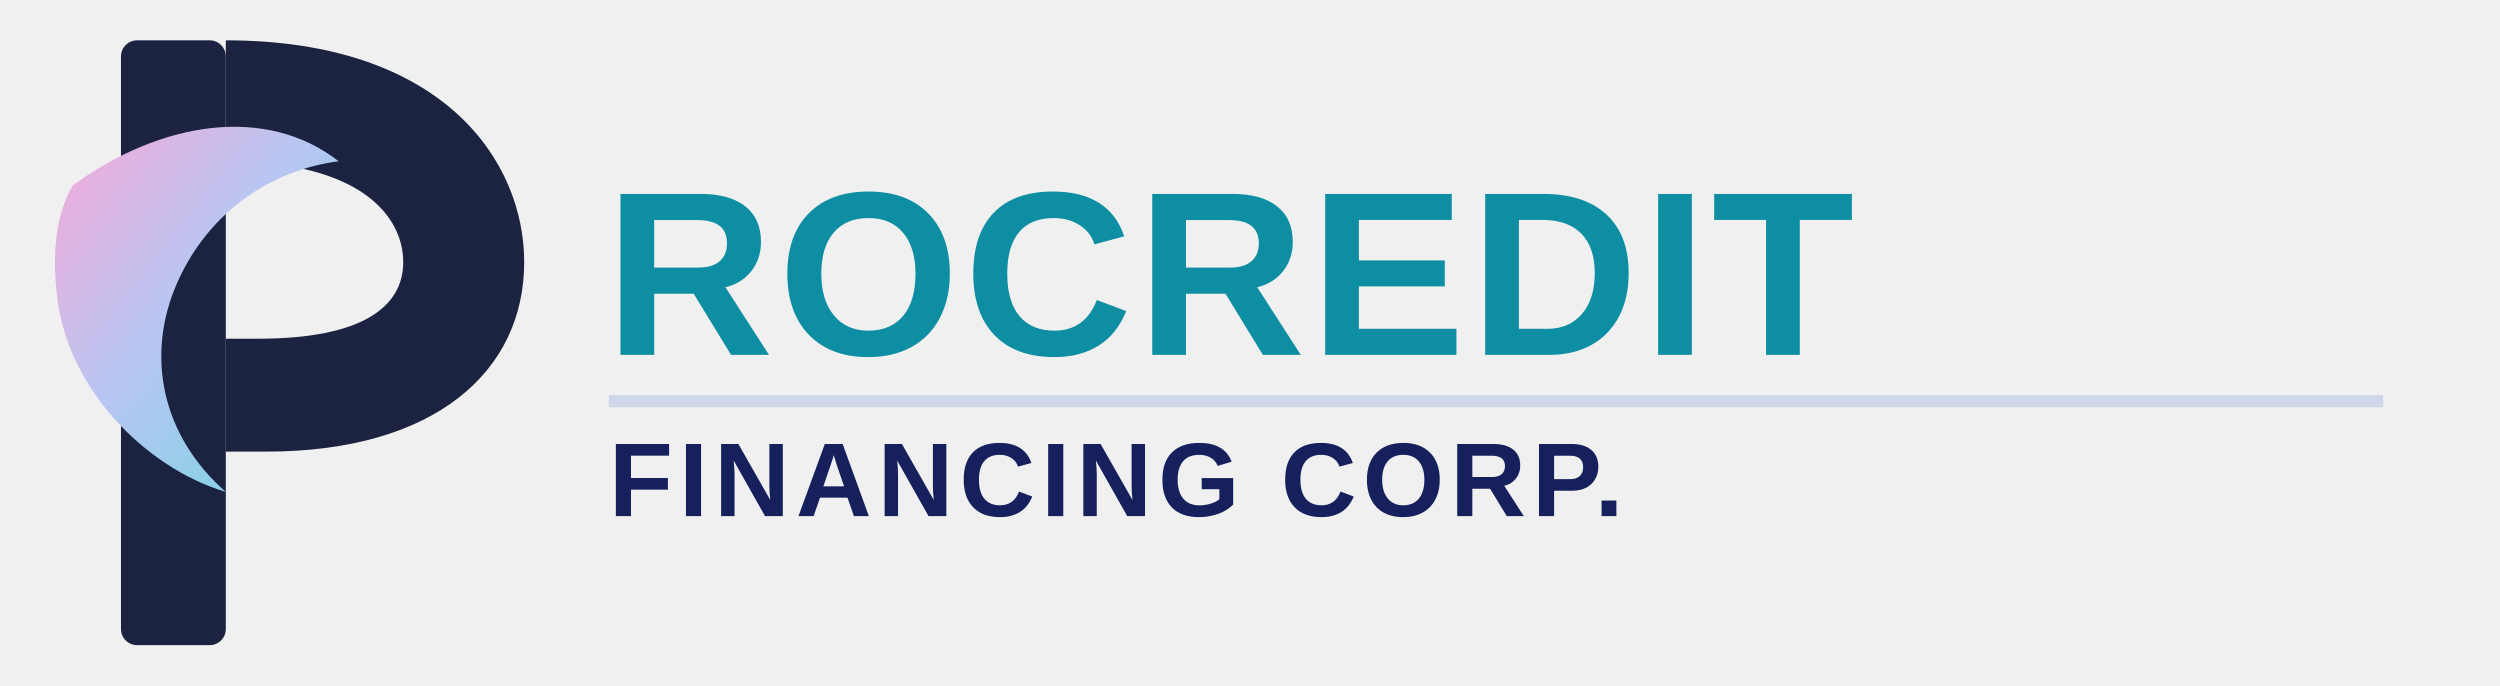
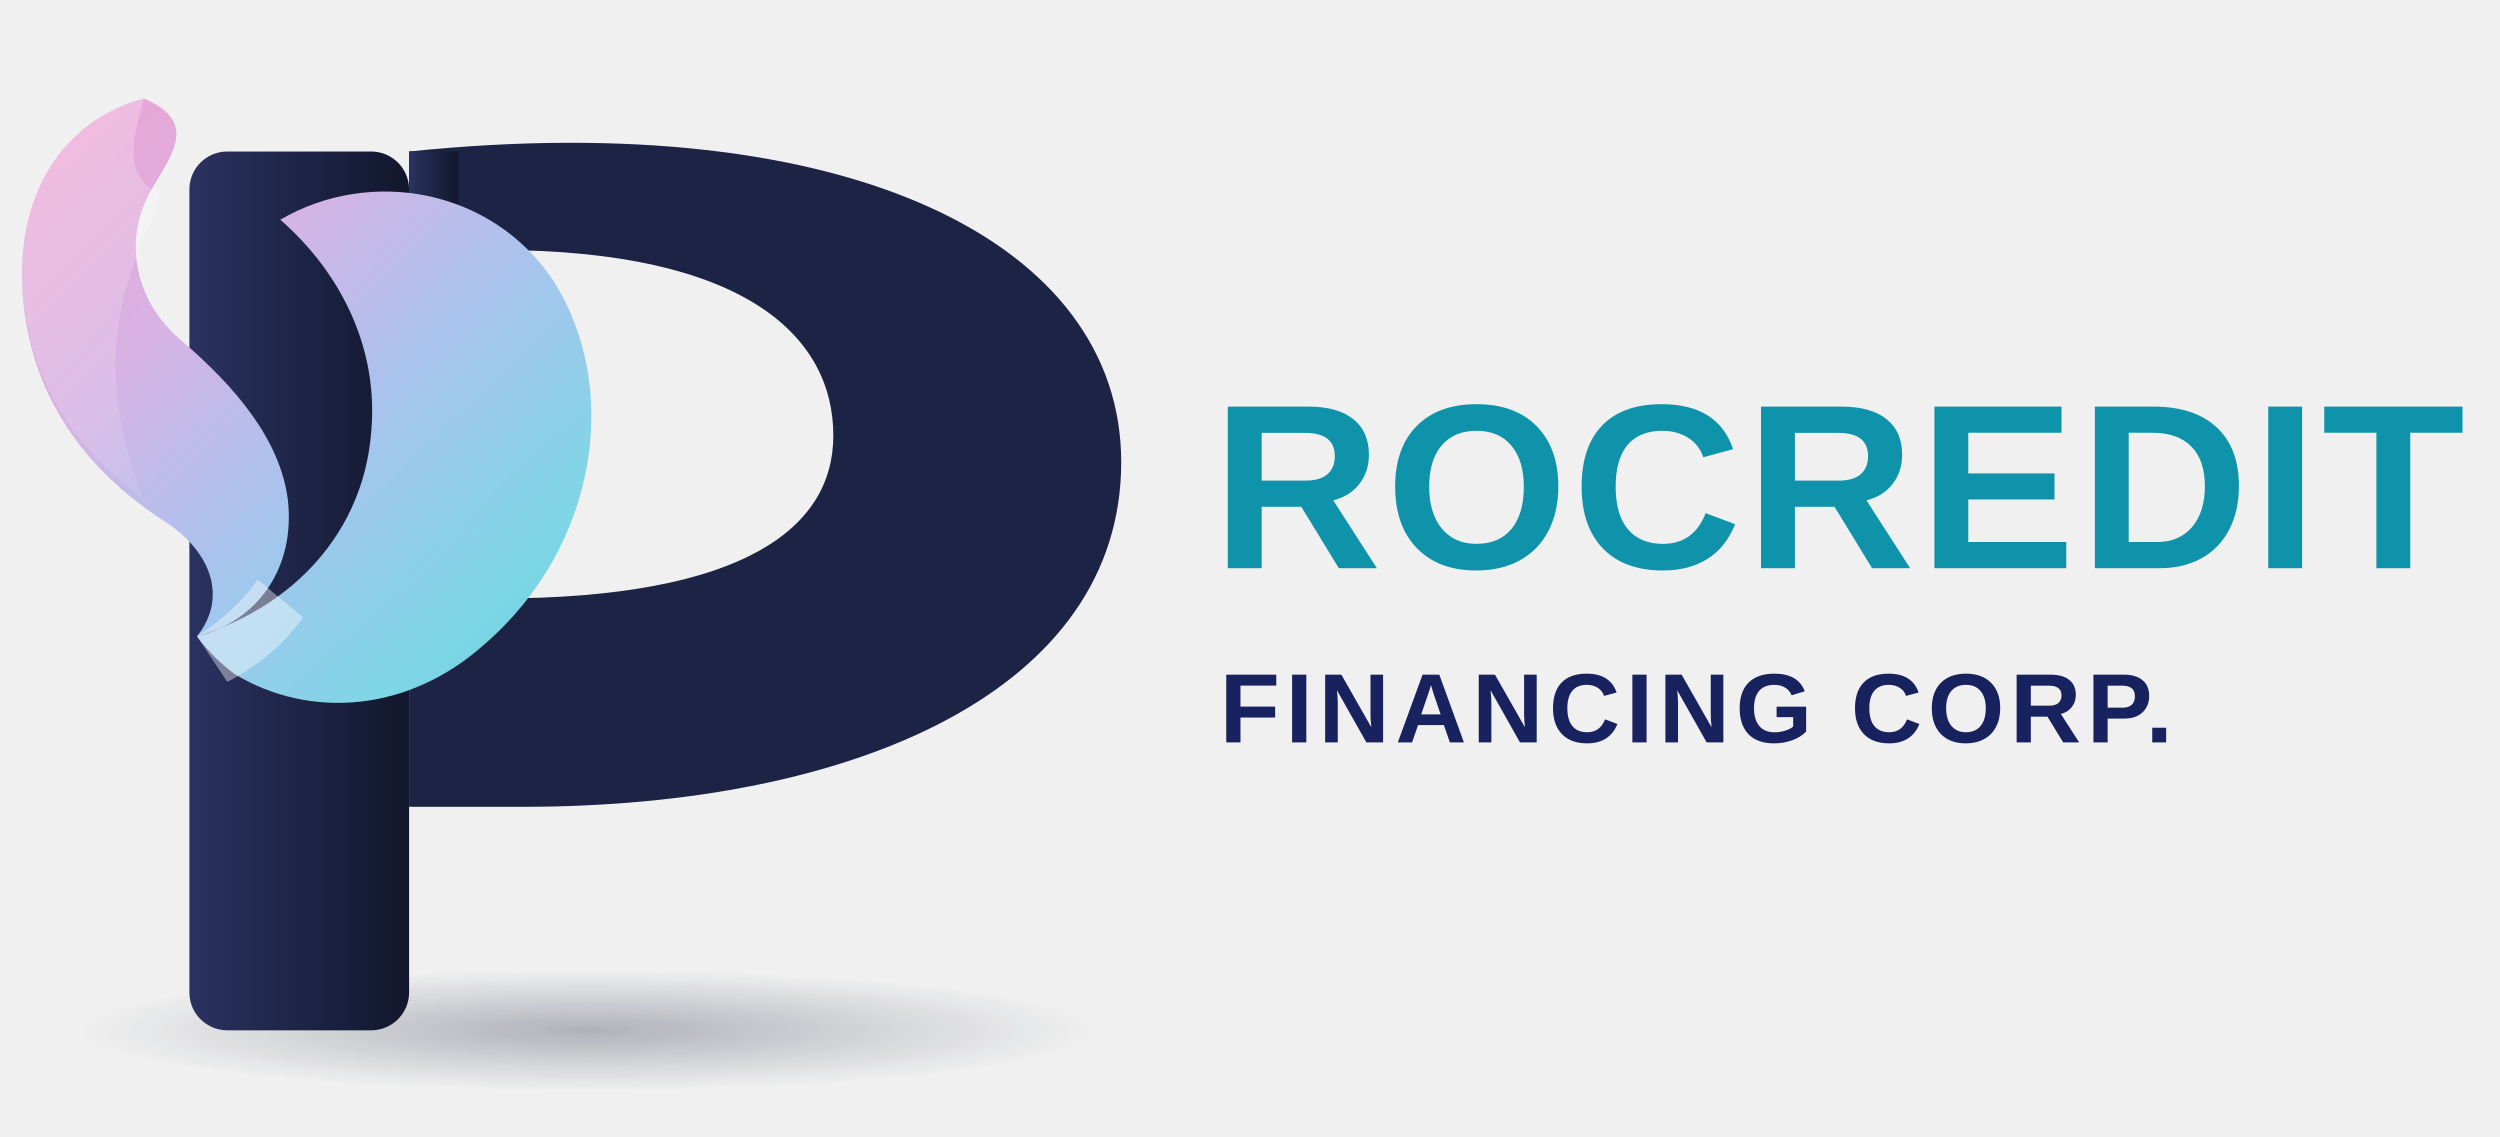
- <svg xmlns="http://www.w3.org/2000/svg" viewBox="0 0 620 170" role="img" aria-label="ProCredit Financing Corp.">
+ <svg xmlns="http://www.w3.org/2000/svg" viewBox="0 0 660 300" role="img" aria-label="ProCredit Financing Corp.">
  <defs>
-     <linearGradient id="ribbon" x1="0%" y1="0%" x2="100%" y2="100%">
-       <stop offset="0%" stop-color="#f6a8d8" />
-       <stop offset="45%" stop-color="#b9c6f2" />
-       <stop offset="100%" stop-color="#6fd6e0" />
+     <linearGradient id="navyGrad" x1="0%" y1="0%" x2="100%" y2="0%">
+       <stop offset="0%" stop-color="#2a3260" />
+       <stop offset="55%" stop-color="#1c2344" />
+       <stop offset="100%" stop-color="#12172c" />
    </linearGradient>
+     <linearGradient id="ribbonGrad" gradientUnits="userSpaceOnUse" x1="4" y1="26" x2="160" y2="188">
+       <stop offset="0%" stop-color="#f0a0d0" />
+       <stop offset="32%" stop-color="#d6b3e4" />
+       <stop offset="55%" stop-color="#a9c3ee" />
+       <stop offset="80%" stop-color="#7fd6e6" />
+       <stop offset="100%" stop-color="#5fd2de" />
+     </linearGradient>
+     <linearGradient id="ribbonHighlight" gradientUnits="userSpaceOnUse" x1="4" y1="26" x2="100" y2="120">
+       <stop offset="0%" stop-color="#ffffff" stop-opacity="0.55" />
+       <stop offset="100%" stop-color="#ffffff" stop-opacity="0" />
+     </linearGradient>
+     <radialGradient id="shadowGrad" cx="50%" cy="50%" r="50%">
+       <stop offset="0%" stop-color="#0b1330" stop-opacity="0.28" />
+       <stop offset="100%" stop-color="#0b1330" stop-opacity="0" />
+     </radialGradient>
  </defs>
-   <g>
-     <rect x="30" y="10" width="26" height="150" rx="4" fill="#1c2340" />
-     <path d="M56 10              C110 10 130 40 130 65              C130 92 108 112 66 112              L56 112 L56 84 L64 84              C90 84 100 76 100 65              C100 54 90 40 56 40 Z" fill="#1c2340" />
-     <path d="M18 46 C40 30 66 26 84 40 C68 42 52 52 44 70 C36 88 40 108 56 122              C36 116 16 96 14 72 C13 62 14 53 18 46 Z" fill="url(#ribbon)" />
-   </g>
-   <text x="150" y="88" font-family="'Segoe UI', Arial, sans-serif" font-weight="800" font-size="58" fill="#0d8ea3" letter-spacing="1">ROCREDIT</text>
-   <text x="151" y="128" font-family="'Segoe UI', Arial, sans-serif" font-weight="700" font-size="26" fill="#16205c" letter-spacing="1.5">FINANCING CORP.</text>
-   <rect x="151" y="98" width="440" height="3" fill="#cfd8ea" />
+   <ellipse cx="155" cy="272" rx="135" ry="16" fill="url(#shadowGrad)" />
+   <rect x="50" y="40" width="58" height="232" rx="10" fill="url(#navyGrad)" />
+   <path d="M108,40            C224,28 296,64 296,122            C296,182 226,213 138,213            L108,213            L108,158            L131,158            C197,158 220,139 220,115            C220,89 197,66 131,66            L108,66            Z" fill="#1c2344" />
+   <path d="M108,40 L108,66 L121,66 L121,40 Z" fill="url(#navyGrad)" />
+   <path d="M38,26            C16,32 4,52 6,78            C8,104 22,124 44,138            C56,146 60,158 52,168            C68,164 78,150 76,132            C74,116 62,102 48,90            C36,80 32,64 40,50            C46,40 52,32 38,26 Z            M52,168            C78,160 96,140 98,114            C100,92 90,72 74,58            C98,44 130,50 146,74            C164,102 158,144 128,170            C108,188 82,190 62,178            C58,175 55,172 52,168 Z" fill="url(#ribbonGrad)" />
+   <path d="M38,26 C16,32 4,52 6,78 C8,100 19,118 38,132            C30,112 28,92 34,74 C38,60 46,48 40,50            C32,44 36,34 38,26 Z" fill="url(#ribbonHighlight)" opacity="0.55" />
+   <path d="M52,168 C58,164 64,159 68,153 L80,163 C75,170 68,176 60,180 Z" fill="#ffffff" opacity="0.4" />
+   <text x="320" y="150" font-family="'Segoe UI', Arial, sans-serif" font-weight="800" font-size="62" fill="#0e93ab" letter-spacing="1">ROCREDIT</text>
+   <text x="322" y="196" font-family="'Segoe UI', Arial, sans-serif" font-weight="700" font-size="26" fill="#17225e" letter-spacing="1.5">FINANCING CORP.</text>
</svg>
